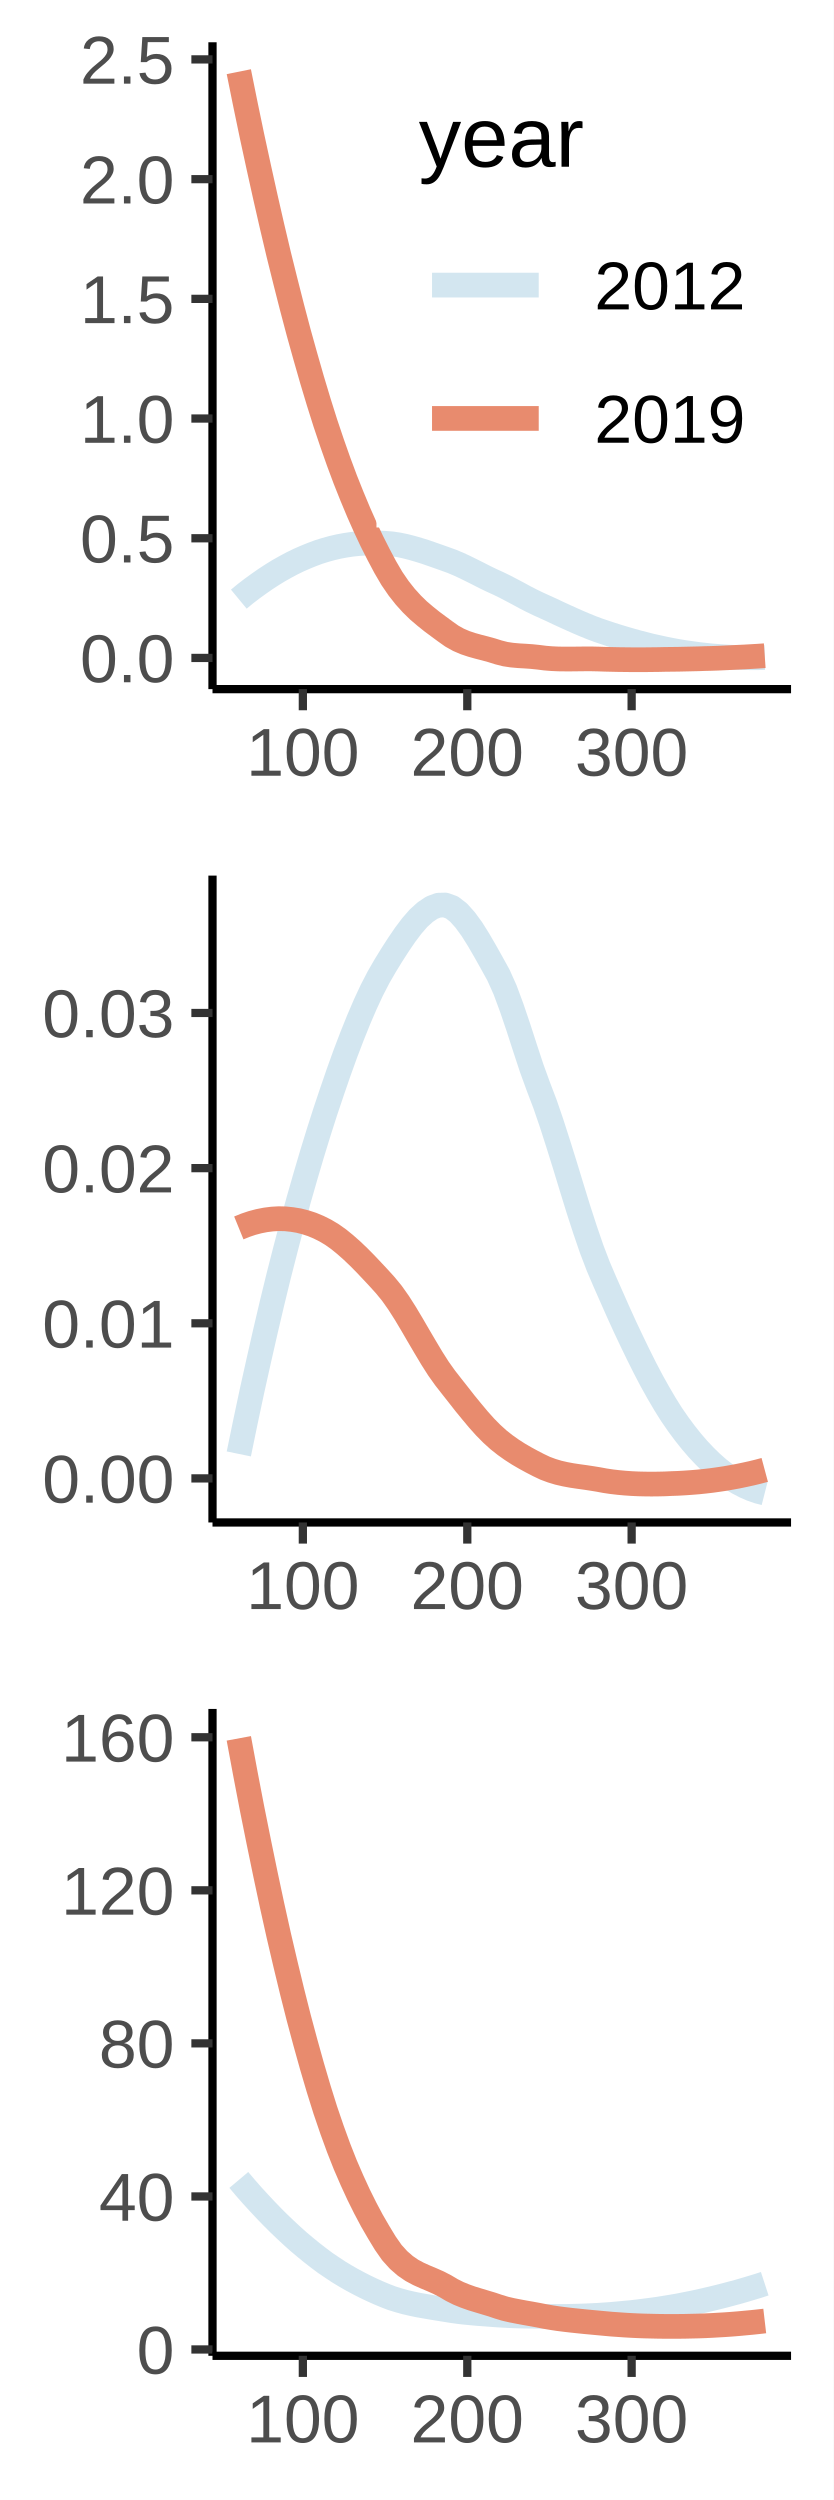
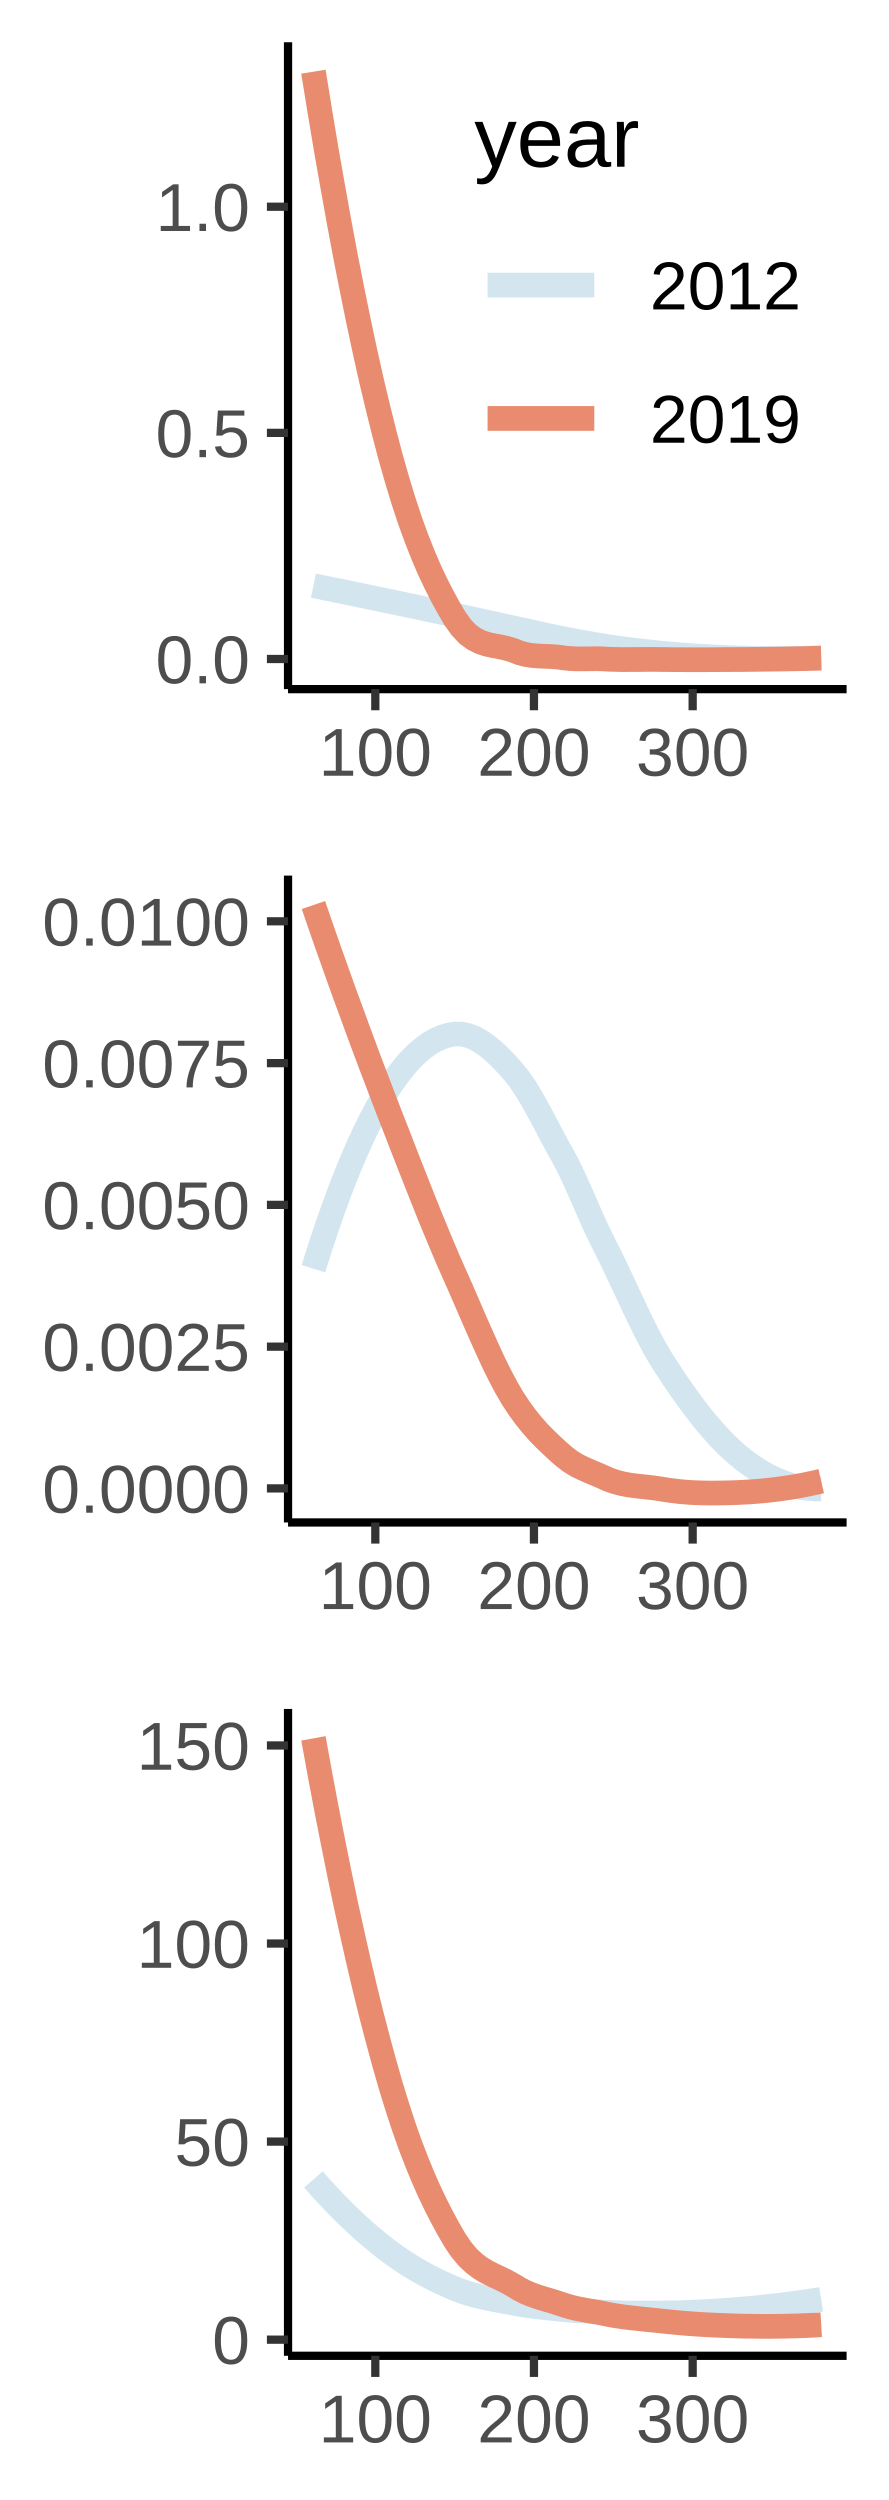
- <svg xmlns="http://www.w3.org/2000/svg" viewBox="0 0 108.00 324.00">
+ <svg xmlns="http://www.w3.org/2000/svg" viewBox="0 0 115.20 324.00">
  <defs>
    <style type="text/css">
    line, polyline, polygon, path, rect, circle {
      fill: none;
      stroke: #000000;
      stroke-linecap: round;
      stroke-linejoin: round;
      stroke-miterlimit: 10.00;
    }
  </style>
  </defs>
  <rect width="100%" height="100%" style="stroke: none; fill: #FFFFFF;" />
  <defs>
-     <clipPath id="cpMC4wMHwxMDguMDB8MTA4LjAwfDAuMDA=">
-       <rect x="0.00" y="0.00" width="108.00" height="108.00" />
+     <clipPath id="cpMC4wMHwxMTUuMjB8MTA4LjAwfDAuMDA=">
+       <rect x="0.00" y="0.00" width="115.20" height="108.00" />
    </clipPath>
  </defs>
-   <rect x="-0" y="0" width="108.00" height="108.00" style="stroke-width: 1.07; stroke: #FFFFFF; fill: #FFFFFF;" clip-path="url(#cpMC4wMHwxMDguMDB8MTA4LjAwfDAuMDA=)" />
+   <rect x="0.00" y="0" width="115.20" height="108.00" style="stroke-width: 1.07; stroke: #FFFFFF; fill: #FFFFFF;" clip-path="url(#cpMC4wMHwxMTUuMjB8MTA4LjAwfDAuMDA=)" />
  <defs>
-     <clipPath id="cpMC4wMHwxMDguMDB8MzI0LjAwfDAuMDA=">
-       <rect x="0.00" y="0.00" width="108.00" height="324.00" />
+     <clipPath id="cpMC4wMHwxMTUuMjB8MzI0LjAwfDAuMDA=">
+       <rect x="0.00" y="0.00" width="115.20" height="324.00" />
    </clipPath>
  </defs>
  <defs>
-     <clipPath id="cpMjcuNTR8MTAyLjUyfDg5LjMxfDUuNDg=">
-       <rect x="27.54" y="5.48" width="74.98" height="83.83" />
+     <clipPath id="cpMzcuMzN8MTA5LjcyfDg5LjMxfDUuNDg=">
+       <rect x="37.33" y="5.48" width="72.39" height="83.83" />
    </clipPath>
  </defs>
-   <rect x="27.54" y="5.48" width="74.98" height="83.83" style="stroke-width: 1.07; stroke: none; fill: #FFFFFF;" clip-path="url(#cpMjcuNTR8MTAyLjUyfDg5LjMxfDUuNDg=)" />
-   <polyline points="30.95,77.65 31.81,76.94 32.67,76.28 33.54,75.65 34.40,75.05 35.26,74.49 36.12,73.96 36.99,73.47 37.85,73.01 38.71,72.59 39.58,72.21 40.44,71.86 41.30,71.54 42.16,71.27 43.03,71.03 43.89,70.83 44.75,70.67 45.62,70.54 46.48,70.45 47.34,70.40 48.20,70.37 49.07,70.37 49.93,70.41 50.79,70.48 51.66,70.61 52.52,70.79 53.38,71.01 54.24,71.26 55.11,71.53 55.97,71.83 56.83,72.13 57.70,72.44 58.56,72.75 59.42,73.11 60.28,73.51 61.15,73.94 62.01,74.37 62.87,74.81 63.74,75.23 64.60,75.62 65.46,76.04 66.32,76.49 67.19,76.95 68.05,77.42 68.91,77.86 69.78,78.28 70.64,78.67 71.50,79.06 72.36,79.47 73.23,79.87 74.09,80.26 74.95,80.64 75.82,81.01 76.68,81.36 77.54,81.68 78.40,81.97 79.27,82.26 80.13,82.53 80.99,82.79 81.86,83.04 82.72,83.28 83.58,83.50 84.44,83.72 85.31,83.91 86.17,84.10 87.03,84.27 87.90,84.43 88.76,84.57 89.62,84.69 90.48,84.81 91.35,84.91 92.21,85.00 93.07,85.07 93.94,85.13 94.80,85.18 95.66,85.21 96.52,85.23 97.39,85.24 98.25,85.24 99.11,85.22 " style="stroke-width: 3.20; stroke: #D3E6F0; stroke-linecap: butt;" clip-path="url(#cpMjcuNTR8MTAyLjUyfDg5LjMxfDUuNDg=)" />
-   <polyline points="30.95,9.29 31.81,13.55 32.67,17.68 33.54,21.69 34.40,25.57 35.26,29.33 36.12,32.97 36.99,36.47 37.85,39.85 38.71,43.10 39.58,46.22 40.44,49.22 41.30,52.08 42.16,54.81 43.03,57.40 43.89,59.84 44.75,62.15 45.62,64.33 46.48,66.39 47.34,68.33 48.20,70.16 49.07,71.88 49.93,73.50 50.79,74.97 51.66,76.24 52.52,77.33 53.38,78.28 54.24,79.12 55.11,79.86 55.97,80.55 56.83,81.19 57.70,81.83 58.56,82.44 59.42,82.92 60.28,83.29 61.15,83.58 62.01,83.82 62.87,84.04 63.74,84.28 64.60,84.55 65.46,84.77 66.32,84.90 67.19,84.98 68.05,85.03 68.91,85.09 69.78,85.18 70.64,85.29 71.50,85.36 72.36,85.40 73.23,85.41 74.09,85.41 74.95,85.40 75.82,85.39 76.68,85.39 77.54,85.41 78.40,85.44 79.27,85.46 80.13,85.48 80.99,85.49 81.86,85.50 82.72,85.50 83.58,85.50 84.44,85.49 85.31,85.48 86.17,85.46 87.03,85.45 87.90,85.44 88.76,85.42 89.62,85.40 90.48,85.38 91.35,85.35 92.21,85.33 93.07,85.30 93.94,85.26 94.80,85.22 95.66,85.18 96.52,85.14 97.39,85.09 98.25,85.04 99.11,84.98 " style="stroke-width: 3.20; stroke: #E88B6E; stroke-linecap: butt;" clip-path="url(#cpMjcuNTR8MTAyLjUyfDg5LjMxfDUuNDg=)" />
+   <rect x="37.33" y="5.48" width="72.39" height="83.83" style="stroke-width: 1.07; stroke: none; fill: #FFFFFF;" clip-path="url(#cpMzcuMzN8MTA5LjcyfDg5LjMxfDUuNDg=)" />
+   <polyline points="40.62,75.90 41.45,76.07 42.28,76.24 43.12,76.41 43.95,76.58 44.78,76.75 45.62,76.92 46.45,77.10 47.28,77.27 48.11,77.44 48.95,77.62 49.78,77.79 50.61,77.96 51.45,78.14 52.28,78.31 53.11,78.49 53.95,78.66 54.78,78.84 55.61,79.02 56.45,79.19 57.28,79.37 58.11,79.55 58.94,79.72 59.78,79.90 60.61,80.08 61.44,80.26 62.28,80.45 63.11,80.63 63.94,80.81 64.78,81.00 65.61,81.18 66.44,81.36 67.28,81.54 68.11,81.72 68.94,81.91 69.77,82.09 70.61,82.28 71.44,82.46 72.27,82.63 73.11,82.79 73.94,82.95 74.77,83.11 75.61,83.27 76.44,83.42 77.27,83.56 78.11,83.70 78.94,83.83 79.77,83.95 80.60,84.06 81.44,84.17 82.27,84.27 83.10,84.37 83.94,84.47 84.77,84.55 85.60,84.64 86.44,84.72 87.27,84.79 88.10,84.86 88.94,84.92 89.77,84.98 90.60,85.04 91.43,85.08 92.27,85.13 93.10,85.17 93.93,85.21 94.77,85.24 95.60,85.27 96.43,85.29 97.27,85.31 98.10,85.33 98.93,85.34 99.77,85.34 100.60,85.35 101.43,85.34 102.26,85.34 103.10,85.33 103.93,85.31 104.76,85.29 105.60,85.27 106.43,85.24 " style="stroke-width: 3.20; stroke: #D3E6F0; stroke-linecap: butt;" clip-path="url(#cpMzcuMzN8MTA5LjcyfDg5LjMxfDUuNDg=)" />
+   <polyline points="40.62,9.29 41.45,14.42 42.28,19.39 43.12,24.17 43.95,28.79 44.78,33.22 45.62,37.48 46.45,41.56 47.28,45.45 48.11,49.17 48.95,52.69 49.78,56.04 50.61,59.19 51.45,62.15 52.28,64.88 53.11,67.39 53.95,69.70 54.78,71.81 55.61,73.76 56.45,75.54 57.28,77.19 58.11,78.71 58.94,80.13 59.78,81.31 60.61,82.19 61.44,82.80 62.28,83.22 63.11,83.49 63.94,83.68 64.78,83.83 65.61,84.01 66.44,84.26 67.28,84.59 68.11,84.82 68.94,84.95 69.77,85.02 70.61,85.06 71.44,85.09 72.27,85.15 73.11,85.27 73.94,85.35 74.77,85.39 75.61,85.39 76.44,85.38 77.27,85.37 78.11,85.39 78.94,85.44 79.77,85.46 80.60,85.48 81.44,85.48 82.27,85.47 83.10,85.47 83.94,85.46 84.77,85.46 85.60,85.47 86.44,85.48 87.27,85.49 88.10,85.49 88.94,85.50 89.77,85.50 90.60,85.50 91.43,85.50 92.27,85.49 93.10,85.49 93.93,85.48 94.77,85.48 95.60,85.47 96.43,85.47 97.27,85.46 98.10,85.45 98.93,85.44 99.77,85.43 100.60,85.42 101.43,85.41 102.26,85.39 103.10,85.38 103.93,85.36 104.76,85.34 105.60,85.32 106.43,85.30 " style="stroke-width: 3.20; stroke: #E88B6E; stroke-linecap: butt;" clip-path="url(#cpMzcuMzN8MTA5LjcyfDg5LjMxfDUuNDg=)" />
  <defs>
-     <clipPath id="cpMC4wMHwxMDguMDB8MzI0LjAwfDAuMDA=">
-       <rect x="0.00" y="0.00" width="108.00" height="324.00" />
+     <clipPath id="cpMC4wMHwxMTUuMjB8MzI0LjAwfDAuMDA=">
+       <rect x="0.00" y="0.00" width="115.20" height="324.00" />
    </clipPath>
  </defs>
-   <polyline points="27.54,89.31 27.54,5.48 " style="stroke-width: 1.07; stroke-linecap: butt;" clip-path="url(#cpMC4wMHwxMDguMDB8MzI0LjAwfDAuMDA=)" />
-   <g clip-path="url(#cpMC4wMHwxMDguMDB8MzI0LjAwfDAuMDA=)">
-     <text x="10.37" y="88.42" style="font-size: 8.80px; fill: #4D4D4D; font-family: Arial;" textLength="12.23px" lengthAdjust="spacingAndGlyphs">0.0</text>
+   <polyline points="37.33,89.31 37.33,5.48 " style="stroke-width: 1.07; stroke-linecap: butt;" clip-path="url(#cpMC4wMHwxMTUuMjB8MzI0LjAwfDAuMDA=)" />
+   <g clip-path="url(#cpMC4wMHwxMTUuMjB8MzI0LjAwfDAuMDA=)">
+     <text x="20.16" y="88.56" style="font-size: 8.80px; fill: #4D4D4D; font-family: Arial;" textLength="12.23px" lengthAdjust="spacingAndGlyphs">0.0</text>
  </g>
-   <g clip-path="url(#cpMC4wMHwxMDguMDB8MzI0LjAwfDAuMDA=)">
-     <text x="10.37" y="72.90" style="font-size: 8.80px; fill: #4D4D4D; font-family: Arial;" textLength="12.23px" lengthAdjust="spacingAndGlyphs">0.5</text>
+   <g clip-path="url(#cpMC4wMHwxMTUuMjB8MzI0LjAwfDAuMDA=)">
+     <text x="20.16" y="59.25" style="font-size: 8.80px; fill: #4D4D4D; font-family: Arial;" textLength="12.23px" lengthAdjust="spacingAndGlyphs">0.5</text>
  </g>
-   <g clip-path="url(#cpMC4wMHwxMDguMDB8MzI0LjAwfDAuMDA=)">
-     <text x="10.37" y="57.39" style="font-size: 8.80px; fill: #4D4D4D; font-family: Arial;" textLength="12.23px" lengthAdjust="spacingAndGlyphs">1.0</text>
+   <g clip-path="url(#cpMC4wMHwxMTUuMjB8MzI0LjAwfDAuMDA=)">
+     <text x="20.16" y="29.94" style="font-size: 8.80px; fill: #4D4D4D; font-family: Arial;" textLength="12.23px" lengthAdjust="spacingAndGlyphs">1.0</text>
  </g>
-   <g clip-path="url(#cpMC4wMHwxMDguMDB8MzI0LjAwfDAuMDA=)">
-     <text x="10.37" y="41.88" style="font-size: 8.80px; fill: #4D4D4D; font-family: Arial;" textLength="12.23px" lengthAdjust="spacingAndGlyphs">1.5</text>
+   <polyline points="34.59,85.41 37.33,85.41 " style="stroke-width: 1.07; stroke: #333333; stroke-linecap: butt;" clip-path="url(#cpMC4wMHwxMTUuMjB8MzI0LjAwfDAuMDA=)" />
+   <polyline points="34.59,56.10 37.33,56.10 " style="stroke-width: 1.07; stroke: #333333; stroke-linecap: butt;" clip-path="url(#cpMC4wMHwxMTUuMjB8MzI0LjAwfDAuMDA=)" />
+   <polyline points="34.59,26.79 37.33,26.79 " style="stroke-width: 1.07; stroke: #333333; stroke-linecap: butt;" clip-path="url(#cpMC4wMHwxMTUuMjB8MzI0LjAwfDAuMDA=)" />
+   <polyline points="37.33,89.31 109.72,89.31 " style="stroke-width: 1.07; stroke-linecap: butt;" clip-path="url(#cpMC4wMHwxMTUuMjB8MzI0LjAwfDAuMDA=)" />
+   <polyline points="48.64,92.05 48.64,89.31 " style="stroke-width: 1.07; stroke: #333333; stroke-linecap: butt;" clip-path="url(#cpMC4wMHwxMTUuMjB8MzI0LjAwfDAuMDA=)" />
+   <polyline points="69.20,92.05 69.20,89.31 " style="stroke-width: 1.07; stroke: #333333; stroke-linecap: butt;" clip-path="url(#cpMC4wMHwxMTUuMjB8MzI0LjAwfDAuMDA=)" />
+   <polyline points="89.77,92.05 89.77,89.31 " style="stroke-width: 1.07; stroke: #333333; stroke-linecap: butt;" clip-path="url(#cpMC4wMHwxMTUuMjB8MzI0LjAwfDAuMDA=)" />
+   <g clip-path="url(#cpMC4wMHwxMTUuMjB8MzI0LjAwfDAuMDA=)">
+     <text x="41.30" y="100.54" style="font-size: 8.80px; fill: #4D4D4D; font-family: Arial;" textLength="14.68px" lengthAdjust="spacingAndGlyphs">100</text>
  </g>
-   <g clip-path="url(#cpMC4wMHwxMDguMDB8MzI0LjAwfDAuMDA=)">
-     <text x="10.37" y="26.37" style="font-size: 8.80px; fill: #4D4D4D; font-family: Arial;" textLength="12.23px" lengthAdjust="spacingAndGlyphs">2.0</text>
+   <g clip-path="url(#cpMC4wMHwxMTUuMjB8MzI0LjAwfDAuMDA=)">
+     <text x="61.86" y="100.54" style="font-size: 8.80px; fill: #4D4D4D; font-family: Arial;" textLength="14.68px" lengthAdjust="spacingAndGlyphs">200</text>
  </g>
-   <g clip-path="url(#cpMC4wMHwxMDguMDB8MzI0LjAwfDAuMDA=)">
-     <text x="10.37" y="10.85" style="font-size: 8.80px; fill: #4D4D4D; font-family: Arial;" textLength="12.23px" lengthAdjust="spacingAndGlyphs">2.5</text>
+   <g clip-path="url(#cpMC4wMHwxMTUuMjB8MzI0LjAwfDAuMDA=)">
+     <text x="82.43" y="100.54" style="font-size: 8.80px; fill: #4D4D4D; font-family: Arial;" textLength="14.68px" lengthAdjust="spacingAndGlyphs">300</text>
  </g>
-   <polyline points="24.80,85.27 27.54,85.27 " style="stroke-width: 1.07; stroke: #333333; stroke-linecap: butt;" clip-path="url(#cpMC4wMHwxMDguMDB8MzI0LjAwfDAuMDA=)" />
-   <polyline points="24.80,69.76 27.54,69.76 " style="stroke-width: 1.07; stroke: #333333; stroke-linecap: butt;" clip-path="url(#cpMC4wMHwxMDguMDB8MzI0LjAwfDAuMDA=)" />
-   <polyline points="24.80,54.24 27.54,54.24 " style="stroke-width: 1.07; stroke: #333333; stroke-linecap: butt;" clip-path="url(#cpMC4wMHwxMDguMDB8MzI0LjAwfDAuMDA=)" />
-   <polyline points="24.80,38.73 27.54,38.73 " style="stroke-width: 1.07; stroke: #333333; stroke-linecap: butt;" clip-path="url(#cpMC4wMHwxMDguMDB8MzI0LjAwfDAuMDA=)" />
-   <polyline points="24.80,23.22 27.54,23.22 " style="stroke-width: 1.07; stroke: #333333; stroke-linecap: butt;" clip-path="url(#cpMC4wMHwxMDguMDB8MzI0LjAwfDAuMDA=)" />
-   <polyline points="24.80,7.70 27.54,7.70 " style="stroke-width: 1.07; stroke: #333333; stroke-linecap: butt;" clip-path="url(#cpMC4wMHwxMDguMDB8MzI0LjAwfDAuMDA=)" />
-   <polyline points="27.54,89.31 102.52,89.31 " style="stroke-width: 1.07; stroke-linecap: butt;" clip-path="url(#cpMC4wMHwxMDguMDB8MzI0LjAwfDAuMDA=)" />
-   <polyline points="39.25,92.05 39.25,89.31 " style="stroke-width: 1.07; stroke: #333333; stroke-linecap: butt;" clip-path="url(#cpMC4wMHwxMDguMDB8MzI0LjAwfDAuMDA=)" />
-   <polyline points="60.56,92.05 60.56,89.31 " style="stroke-width: 1.07; stroke: #333333; stroke-linecap: butt;" clip-path="url(#cpMC4wMHwxMDguMDB8MzI0LjAwfDAuMDA=)" />
-   <polyline points="81.86,92.05 81.86,89.31 " style="stroke-width: 1.07; stroke: #333333; stroke-linecap: butt;" clip-path="url(#cpMC4wMHwxMDguMDB8MzI0LjAwfDAuMDA=)" />
-   <g clip-path="url(#cpMC4wMHwxMDguMDB8MzI0LjAwfDAuMDA=)">
-     <text x="31.91" y="100.54" style="font-size: 8.80px; fill: #4D4D4D; font-family: Arial;" textLength="14.68px" lengthAdjust="spacingAndGlyphs">100</text>
+   <rect x="55.99" y="7.04" width="53.73" height="61.32" style="stroke-width: 1.07; stroke: none; fill: #FFFFFF;" clip-path="url(#cpMC4wMHwxMTUuMjB8MzI0LjAwfDAuMDA=)" />
+   <g clip-path="url(#cpMC4wMHwxMTUuMjB8MzI0LjAwfDAuMDA=)">
+     <text x="61.47" y="21.61" style="font-size: 11.00px; font-family: Arial;" textLength="21.40px" lengthAdjust="spacingAndGlyphs">year</text>
  </g>
-   <g clip-path="url(#cpMC4wMHwxMDguMDB8MzI0LjAwfDAuMDA=)">
-     <text x="53.21" y="100.54" style="font-size: 8.80px; fill: #4D4D4D; font-family: Arial;" textLength="14.68px" lengthAdjust="spacingAndGlyphs">200</text>
+   <line x1="63.19" y1="36.95" x2="77.02" y2="36.95" style="stroke-width: 3.20; stroke: #D3E6F0; stroke-linecap: butt;" clip-path="url(#cpMC4wMHwxMTUuMjB8MzI0LjAwfDAuMDA=)" />
+   <line x1="63.19" y1="54.23" x2="77.02" y2="54.23" style="stroke-width: 3.20; stroke: #E88B6E; stroke-linecap: butt;" clip-path="url(#cpMC4wMHwxMTUuMjB8MzI0LjAwfDAuMDA=)" />
+   <g clip-path="url(#cpMC4wMHwxMTUuMjB8MzI0LjAwfDAuMDA=)">
+     <text x="84.23" y="40.10" style="font-size: 8.80px; font-family: Arial;" textLength="19.58px" lengthAdjust="spacingAndGlyphs">2012</text>
  </g>
-   <g clip-path="url(#cpMC4wMHwxMDguMDB8MzI0LjAwfDAuMDA=)">
-     <text x="74.52" y="100.54" style="font-size: 8.80px; fill: #4D4D4D; font-family: Arial;" textLength="14.68px" lengthAdjust="spacingAndGlyphs">300</text>
-   </g>
-   <rect x="48.79" y="7.04" width="53.73" height="61.32" style="stroke-width: 1.07; stroke: none; fill: #FFFFFF;" clip-path="url(#cpMC4wMHwxMDguMDB8MzI0LjAwfDAuMDA=)" />
-   <g clip-path="url(#cpMC4wMHwxMDguMDB8MzI0LjAwfDAuMDA=)">
-     <text x="54.27" y="21.61" style="font-size: 11.00px; font-family: Arial;" textLength="21.40px" lengthAdjust="spacingAndGlyphs">year</text>
-   </g>
-   <line x1="55.99" y1="36.95" x2="69.82" y2="36.95" style="stroke-width: 3.20; stroke: #D3E6F0; stroke-linecap: butt;" clip-path="url(#cpMC4wMHwxMDguMDB8MzI0LjAwfDAuMDA=)" />
-   <line x1="55.99" y1="54.23" x2="69.82" y2="54.23" style="stroke-width: 3.20; stroke: #E88B6E; stroke-linecap: butt;" clip-path="url(#cpMC4wMHwxMDguMDB8MzI0LjAwfDAuMDA=)" />
-   <g clip-path="url(#cpMC4wMHwxMDguMDB8MzI0LjAwfDAuMDA=)">
-     <text x="77.03" y="40.10" style="font-size: 8.80px; font-family: Arial;" textLength="19.58px" lengthAdjust="spacingAndGlyphs">2012</text>
-   </g>
-   <g clip-path="url(#cpMC4wMHwxMDguMDB8MzI0LjAwfDAuMDA=)">
-     <text x="77.03" y="57.38" style="font-size: 8.80px; font-family: Arial;" textLength="19.58px" lengthAdjust="spacingAndGlyphs">2019</text>
+   <g clip-path="url(#cpMC4wMHwxMTUuMjB8MzI0LjAwfDAuMDA=)">
+     <text x="84.23" y="57.38" style="font-size: 8.80px; font-family: Arial;" textLength="19.58px" lengthAdjust="spacingAndGlyphs">2019</text>
  </g>
  <defs>
-     <clipPath id="cpMC4wMHwxMDguMDB8MjE2LjAwfDEwOC4wMA==">
-       <rect x="0.00" y="108.00" width="108.00" height="108.00" />
+     <clipPath id="cpMC4wMHwxMTUuMjB8MjE2LjAwfDEwOC4wMA==">
+       <rect x="0.00" y="108.00" width="115.20" height="108.00" />
    </clipPath>
  </defs>
-   <rect x="-0" y="108.00" width="108.00" height="108.00" style="stroke-width: 1.07; stroke: #FFFFFF; fill: #FFFFFF;" clip-path="url(#cpMC4wMHwxMDguMDB8MjE2LjAwfDEwOC4wMA==)" />
+   <rect x="0.00" y="108.00" width="115.20" height="108.00" style="stroke-width: 1.07; stroke: #FFFFFF; fill: #FFFFFF;" clip-path="url(#cpMC4wMHwxMTUuMjB8MjE2LjAwfDEwOC4wMA==)" />
  <defs>
-     <clipPath id="cpMC4wMHwxMDguMDB8MzI0LjAwfDAuMDA=">
-       <rect x="0.00" y="0.00" width="108.00" height="324.00" />
+     <clipPath id="cpMC4wMHwxMTUuMjB8MzI0LjAwfDAuMDA=">
+       <rect x="0.00" y="0.00" width="115.20" height="324.00" />
    </clipPath>
  </defs>
  <defs>
-     <clipPath id="cpMjcuNTR8MTAyLjUyfDE5Ny4zMXwxMTMuNDg=">
-       <rect x="27.54" y="113.48" width="74.98" height="83.83" />
+     <clipPath id="cpMzcuMzN8MTA5LjcyfDE5Ny4zMXwxMTMuNDg=">
+       <rect x="37.33" y="113.48" width="72.39" height="83.83" />
    </clipPath>
  </defs>
-   <rect x="27.54" y="113.48" width="74.98" height="83.83" style="stroke-width: 1.07; stroke: none; fill: #FFFFFF;" clip-path="url(#cpMjcuNTR8MTAyLjUyfDE5Ny4zMXwxMTMuNDg=)" />
-   <polyline points="30.95,188.43 31.81,184.26 32.67,180.22 33.54,176.31 34.40,172.53 35.26,168.87 36.12,165.34 36.99,161.94 37.85,158.66 38.71,155.50 39.58,152.46 40.44,149.55 41.30,146.75 42.16,144.06 43.03,141.47 43.89,138.97 44.75,136.58 45.62,134.30 46.48,132.16 47.34,130.16 48.20,128.31 49.07,126.63 49.93,125.14 50.79,123.74 51.66,122.39 52.52,121.13 53.38,119.99 54.24,119.00 55.11,118.21 55.97,117.63 56.83,117.31 57.70,117.29 58.56,117.60 59.42,118.26 60.28,119.22 61.15,120.41 62.01,121.78 62.87,123.26 63.74,124.81 64.60,126.37 65.46,128.29 66.32,130.61 67.19,133.18 68.05,135.84 68.91,138.45 69.78,140.84 70.64,143.10 71.50,145.61 72.36,148.29 73.23,151.08 74.09,153.90 74.95,156.69 75.82,159.37 76.68,161.88 77.54,164.13 78.40,166.14 79.27,168.11 80.13,170.05 80.99,171.94 81.86,173.78 82.72,175.56 83.58,177.28 84.44,178.92 85.31,180.48 86.17,181.95 87.03,183.32 87.90,184.58 88.76,185.74 89.62,186.82 90.48,187.82 91.35,188.74 92.21,189.58 93.07,190.34 93.94,191.02 94.80,191.63 95.66,192.15 96.52,192.60 97.39,192.98 98.25,193.28 99.11,193.50 " style="stroke-width: 3.20; stroke: #D3E6F0; stroke-linecap: butt;" clip-path="url(#cpMjcuNTR8MTAyLjUyfDE5Ny4zMXwxMTMuNDg=)" />
-   <polyline points="30.95,159.14 31.81,158.79 32.67,158.50 33.54,158.27 34.40,158.10 35.26,157.99 36.12,157.94 36.99,157.96 37.85,158.05 38.71,158.19 39.58,158.41 40.44,158.69 41.30,159.05 42.16,159.48 43.03,160.00 43.89,160.61 44.75,161.31 45.62,162.08 46.48,162.90 47.34,163.77 48.20,164.68 49.07,165.61 49.93,166.56 50.79,167.61 51.66,168.84 52.52,170.19 53.38,171.63 54.24,173.11 55.11,174.59 55.97,176.03 56.83,177.38 57.70,178.60 58.56,179.70 59.42,180.79 60.28,181.89 61.15,182.95 62.01,183.98 62.87,184.94 63.74,185.82 64.60,186.60 65.46,187.28 66.32,187.89 67.19,188.45 68.05,188.95 68.91,189.42 69.78,189.87 70.64,190.28 71.50,190.60 72.36,190.86 73.23,191.06 74.09,191.22 74.95,191.35 75.82,191.47 76.68,191.60 77.54,191.74 78.40,191.90 79.27,192.03 80.13,192.13 80.99,192.21 81.86,192.27 82.72,192.31 83.58,192.33 84.44,192.34 85.31,192.33 86.17,192.31 87.03,192.27 87.90,192.24 88.76,192.19 89.62,192.13 90.48,192.06 91.35,191.97 92.21,191.87 93.07,191.75 93.94,191.62 94.80,191.47 95.66,191.31 96.52,191.13 97.39,190.94 98.25,190.73 99.11,190.50 " style="stroke-width: 3.20; stroke: #E88B6E; stroke-linecap: butt;" clip-path="url(#cpMjcuNTR8MTAyLjUyfDE5Ny4zMXwxMTMuNDg=)" />
+   <rect x="37.33" y="113.48" width="72.39" height="83.83" style="stroke-width: 1.07; stroke: none; fill: #FFFFFF;" clip-path="url(#cpMzcuMzN8MTA5LjcyfDE5Ny4zMXwxMTMuNDg=)" />
+   <polyline points="40.62,164.43 41.45,161.79 42.28,159.28 43.12,156.88 43.95,154.61 44.78,152.45 45.62,150.41 46.45,148.49 47.28,146.69 48.11,145.01 48.95,143.45 49.78,142.01 50.61,140.68 51.45,139.48 52.28,138.40 53.11,137.44 53.95,136.60 54.78,135.88 55.61,135.27 56.45,134.78 57.28,134.41 58.11,134.16 58.94,134.01 59.78,134.02 60.61,134.18 61.44,134.50 62.28,134.96 63.11,135.54 63.94,136.22 64.78,137.01 65.61,137.87 66.44,138.80 67.28,139.83 68.11,141.05 68.94,142.43 69.77,143.92 70.61,145.48 71.44,147.06 72.27,148.62 73.11,150.11 73.94,151.74 74.77,153.54 75.61,155.43 76.44,157.34 77.27,159.19 78.11,160.92 78.94,162.55 79.77,164.27 80.60,166.03 81.44,167.82 82.27,169.60 83.10,171.34 83.94,173.01 84.77,174.58 85.60,176.01 86.44,177.32 87.27,178.59 88.10,179.81 88.94,180.99 89.77,182.13 90.60,183.22 91.43,184.26 92.27,185.24 93.10,186.17 93.93,187.04 94.77,187.84 95.60,188.58 96.43,189.25 97.27,189.87 98.10,190.43 98.93,190.93 99.77,191.38 100.60,191.77 101.43,192.11 102.26,192.39 103.10,192.62 103.93,192.79 104.76,192.90 105.60,192.96 106.43,192.97 " style="stroke-width: 3.20; stroke: #D3E6F0; stroke-linecap: butt;" clip-path="url(#cpMzcuMzN8MTA5LjcyfDE5Ny4zMXwxMTMuNDg=)" />
+   <polyline points="40.62,117.29 41.45,119.71 42.28,122.10 43.12,124.46 43.95,126.80 44.78,129.11 45.62,131.39 46.45,133.66 47.28,135.90 48.11,138.12 48.95,140.31 49.78,142.49 50.61,144.65 51.45,146.79 52.28,148.93 53.11,151.06 53.95,153.19 54.78,155.29 55.61,157.37 56.45,159.41 57.28,161.41 58.11,163.36 58.94,165.24 59.78,167.13 60.61,169.04 61.44,170.97 62.28,172.87 63.11,174.73 63.94,176.53 64.78,178.23 65.61,179.80 66.44,181.23 67.28,182.50 68.11,183.64 68.94,184.67 69.77,185.61 70.61,186.47 71.44,187.27 72.27,188.04 73.11,188.78 73.94,189.41 74.77,189.92 75.61,190.33 76.44,190.70 77.27,191.04 78.11,191.41 78.94,191.78 79.77,192.06 80.60,192.28 81.44,192.44 82.27,192.56 83.10,192.65 83.94,192.74 84.77,192.84 85.60,192.96 86.44,193.10 87.27,193.21 88.10,193.31 88.94,193.38 89.77,193.44 90.60,193.47 91.43,193.49 92.27,193.50 93.10,193.49 93.93,193.48 94.77,193.46 95.60,193.43 96.43,193.39 97.27,193.34 98.10,193.28 98.93,193.21 99.77,193.12 100.60,193.02 101.43,192.91 102.26,192.79 103.10,192.65 103.93,192.50 104.76,192.33 105.60,192.15 106.43,191.96 " style="stroke-width: 3.20; stroke: #E88B6E; stroke-linecap: butt;" clip-path="url(#cpMzcuMzN8MTA5LjcyfDE5Ny4zMXwxMTMuNDg=)" />
  <defs>
-     <clipPath id="cpMC4wMHwxMDguMDB8MzI0LjAwfDAuMDA=">
-       <rect x="0.00" y="0.00" width="108.00" height="324.00" />
+     <clipPath id="cpMC4wMHwxMTUuMjB8MzI0LjAwfDAuMDA=">
+       <rect x="0.00" y="0.00" width="115.20" height="324.00" />
    </clipPath>
  </defs>
-   <polyline points="27.54,197.31 27.54,113.48 " style="stroke-width: 1.07; stroke-linecap: butt;" clip-path="url(#cpMC4wMHwxMDguMDB8MzI0LjAwfDAuMDA=)" />
-   <g clip-path="url(#cpMC4wMHwxMDguMDB8MzI0LjAwfDAuMDA=)">
-     <text x="5.48" y="194.75" style="font-size: 8.80px; fill: #4D4D4D; font-family: Arial;" textLength="17.13px" lengthAdjust="spacingAndGlyphs">0.00</text>
+   <polyline points="37.33,197.31 37.33,113.48 " style="stroke-width: 1.07; stroke-linecap: butt;" clip-path="url(#cpMC4wMHwxMTUuMjB8MzI0LjAwfDAuMDA=)" />
+   <g clip-path="url(#cpMC4wMHwxMTUuMjB8MzI0LjAwfDAuMDA=)">
+     <text x="5.48" y="196.05" style="font-size: 8.80px; fill: #4D4D4D; font-family: Arial;" textLength="26.92px" lengthAdjust="spacingAndGlyphs">0.0000</text>
  </g>
-   <g clip-path="url(#cpMC4wMHwxMDguMDB8MzI0LjAwfDAuMDA=)">
-     <text x="5.48" y="174.65" style="font-size: 8.80px; fill: #4D4D4D; font-family: Arial;" textLength="17.13px" lengthAdjust="spacingAndGlyphs">0.01</text>
+   <g clip-path="url(#cpMC4wMHwxMTUuMjB8MzI0LjAwfDAuMDA=)">
+     <text x="5.48" y="177.67" style="font-size: 8.80px; fill: #4D4D4D; font-family: Arial;" textLength="26.92px" lengthAdjust="spacingAndGlyphs">0.0025</text>
  </g>
-   <g clip-path="url(#cpMC4wMHwxMDguMDB8MzI0LjAwfDAuMDA=)">
-     <text x="5.48" y="154.54" style="font-size: 8.80px; fill: #4D4D4D; font-family: Arial;" textLength="17.13px" lengthAdjust="spacingAndGlyphs">0.02</text>
+   <g clip-path="url(#cpMC4wMHwxMTUuMjB8MzI0LjAwfDAuMDA=)">
+     <text x="5.48" y="159.30" style="font-size: 8.80px; fill: #4D4D4D; font-family: Arial;" textLength="26.92px" lengthAdjust="spacingAndGlyphs">0.0050</text>
  </g>
-   <g clip-path="url(#cpMC4wMHwxMDguMDB8MzI0LjAwfDAuMDA=)">
-     <text x="5.48" y="134.43" style="font-size: 8.80px; fill: #4D4D4D; font-family: Arial;" textLength="17.13px" lengthAdjust="spacingAndGlyphs">0.03</text>
+   <g clip-path="url(#cpMC4wMHwxMTUuMjB8MzI0LjAwfDAuMDA=)">
+     <text x="5.48" y="140.93" style="font-size: 8.80px; fill: #4D4D4D; font-family: Arial;" textLength="26.92px" lengthAdjust="spacingAndGlyphs">0.0075</text>
  </g>
-   <polyline points="24.80,191.60 27.54,191.60 " style="stroke-width: 1.07; stroke: #333333; stroke-linecap: butt;" clip-path="url(#cpMC4wMHwxMDguMDB8MzI0LjAwfDAuMDA=)" />
-   <polyline points="24.80,171.50 27.54,171.50 " style="stroke-width: 1.07; stroke: #333333; stroke-linecap: butt;" clip-path="url(#cpMC4wMHwxMDguMDB8MzI0LjAwfDAuMDA=)" />
-   <polyline points="24.80,151.39 27.54,151.39 " style="stroke-width: 1.07; stroke: #333333; stroke-linecap: butt;" clip-path="url(#cpMC4wMHwxMDguMDB8MzI0LjAwfDAuMDA=)" />
-   <polyline points="24.80,131.28 27.54,131.28 " style="stroke-width: 1.07; stroke: #333333; stroke-linecap: butt;" clip-path="url(#cpMC4wMHwxMDguMDB8MzI0LjAwfDAuMDA=)" />
-   <polyline points="27.54,197.31 102.52,197.31 " style="stroke-width: 1.07; stroke-linecap: butt;" clip-path="url(#cpMC4wMHwxMDguMDB8MzI0LjAwfDAuMDA=)" />
-   <polyline points="39.25,200.05 39.25,197.31 " style="stroke-width: 1.07; stroke: #333333; stroke-linecap: butt;" clip-path="url(#cpMC4wMHwxMDguMDB8MzI0LjAwfDAuMDA=)" />
-   <polyline points="60.56,200.05 60.56,197.31 " style="stroke-width: 1.07; stroke: #333333; stroke-linecap: butt;" clip-path="url(#cpMC4wMHwxMDguMDB8MzI0LjAwfDAuMDA=)" />
-   <polyline points="81.86,200.05 81.86,197.31 " style="stroke-width: 1.07; stroke: #333333; stroke-linecap: butt;" clip-path="url(#cpMC4wMHwxMDguMDB8MzI0LjAwfDAuMDA=)" />
-   <g clip-path="url(#cpMC4wMHwxMDguMDB8MzI0LjAwfDAuMDA=)">
-     <text x="31.91" y="208.54" style="font-size: 8.80px; fill: #4D4D4D; font-family: Arial;" textLength="14.68px" lengthAdjust="spacingAndGlyphs">100</text>
+   <g clip-path="url(#cpMC4wMHwxMTUuMjB8MzI0LjAwfDAuMDA=)">
+     <text x="5.48" y="122.55" style="font-size: 8.80px; fill: #4D4D4D; font-family: Arial;" textLength="26.92px" lengthAdjust="spacingAndGlyphs">0.0100</text>
  </g>
-   <g clip-path="url(#cpMC4wMHwxMDguMDB8MzI0LjAwfDAuMDA=)">
-     <text x="53.21" y="208.54" style="font-size: 8.80px; fill: #4D4D4D; font-family: Arial;" textLength="14.68px" lengthAdjust="spacingAndGlyphs">200</text>
+   <polyline points="34.59,192.90 37.33,192.90 " style="stroke-width: 1.07; stroke: #333333; stroke-linecap: butt;" clip-path="url(#cpMC4wMHwxMTUuMjB8MzI0LjAwfDAuMDA=)" />
+   <polyline points="34.59,174.53 37.33,174.53 " style="stroke-width: 1.07; stroke: #333333; stroke-linecap: butt;" clip-path="url(#cpMC4wMHwxMTUuMjB8MzI0LjAwfDAuMDA=)" />
+   <polyline points="34.59,156.15 37.33,156.15 " style="stroke-width: 1.07; stroke: #333333; stroke-linecap: butt;" clip-path="url(#cpMC4wMHwxMTUuMjB8MzI0LjAwfDAuMDA=)" />
+   <polyline points="34.59,137.78 37.33,137.78 " style="stroke-width: 1.07; stroke: #333333; stroke-linecap: butt;" clip-path="url(#cpMC4wMHwxMTUuMjB8MzI0LjAwfDAuMDA=)" />
+   <polyline points="34.59,119.40 37.33,119.40 " style="stroke-width: 1.07; stroke: #333333; stroke-linecap: butt;" clip-path="url(#cpMC4wMHwxMTUuMjB8MzI0LjAwfDAuMDA=)" />
+   <polyline points="37.33,197.31 109.72,197.31 " style="stroke-width: 1.07; stroke-linecap: butt;" clip-path="url(#cpMC4wMHwxMTUuMjB8MzI0LjAwfDAuMDA=)" />
+   <polyline points="48.64,200.05 48.64,197.31 " style="stroke-width: 1.07; stroke: #333333; stroke-linecap: butt;" clip-path="url(#cpMC4wMHwxMTUuMjB8MzI0LjAwfDAuMDA=)" />
+   <polyline points="69.20,200.05 69.20,197.31 " style="stroke-width: 1.07; stroke: #333333; stroke-linecap: butt;" clip-path="url(#cpMC4wMHwxMTUuMjB8MzI0LjAwfDAuMDA=)" />
+   <polyline points="89.77,200.05 89.77,197.31 " style="stroke-width: 1.07; stroke: #333333; stroke-linecap: butt;" clip-path="url(#cpMC4wMHwxMTUuMjB8MzI0LjAwfDAuMDA=)" />
+   <g clip-path="url(#cpMC4wMHwxMTUuMjB8MzI0LjAwfDAuMDA=)">
+     <text x="41.30" y="208.54" style="font-size: 8.80px; fill: #4D4D4D; font-family: Arial;" textLength="14.68px" lengthAdjust="spacingAndGlyphs">100</text>
  </g>
-   <g clip-path="url(#cpMC4wMHwxMDguMDB8MzI0LjAwfDAuMDA=)">
-     <text x="74.52" y="208.54" style="font-size: 8.80px; fill: #4D4D4D; font-family: Arial;" textLength="14.68px" lengthAdjust="spacingAndGlyphs">300</text>
+   <g clip-path="url(#cpMC4wMHwxMTUuMjB8MzI0LjAwfDAuMDA=)">
+     <text x="61.86" y="208.54" style="font-size: 8.80px; fill: #4D4D4D; font-family: Arial;" textLength="14.68px" lengthAdjust="spacingAndGlyphs">200</text>
+   </g>
+   <g clip-path="url(#cpMC4wMHwxMTUuMjB8MzI0LjAwfDAuMDA=)">
+     <text x="82.43" y="208.54" style="font-size: 8.80px; fill: #4D4D4D; font-family: Arial;" textLength="14.68px" lengthAdjust="spacingAndGlyphs">300</text>
  </g>
  <defs>
-     <clipPath id="cpMC4wMHwxMDguMDB8MzI0LjAwfDIxNi4wMA==">
-       <rect x="0.00" y="216.00" width="108.00" height="108.00" />
+     <clipPath id="cpMC4wMHwxMTUuMjB8MzI0LjAwfDIxNi4wMA==">
+       <rect x="0.00" y="216.00" width="115.20" height="108.00" />
    </clipPath>
  </defs>
-   <rect x="-0" y="216.00" width="108.00" height="108.00" style="stroke-width: 1.07; stroke: #FFFFFF; fill: #FFFFFF;" clip-path="url(#cpMC4wMHwxMDguMDB8MzI0LjAwfDIxNi4wMA==)" />
+   <rect x="0.00" y="216.00" width="115.20" height="108.00" style="stroke-width: 1.07; stroke: #FFFFFF; fill: #FFFFFF;" clip-path="url(#cpMC4wMHwxMTUuMjB8MzI0LjAwfDIxNi4wMA==)" />
  <defs>
-     <clipPath id="cpMC4wMHwxMDguMDB8MzI0LjAwfDAuMDA=">
-       <rect x="0.00" y="0.00" width="108.00" height="324.00" />
+     <clipPath id="cpMC4wMHwxMTUuMjB8MzI0LjAwfDAuMDA=">
+       <rect x="0.00" y="0.00" width="115.20" height="324.00" />
    </clipPath>
  </defs>
  <defs>
-     <clipPath id="cpMjcuNTR8MTAyLjUyfDMwNS4zMXwyMjEuNDg=">
-       <rect x="27.54" y="221.48" width="74.98" height="83.83" />
+     <clipPath id="cpMzcuMzN8MTA5LjcyfDMwNS4zMXwyMjEuNDg=">
+       <rect x="37.33" y="221.48" width="72.39" height="83.83" />
    </clipPath>
  </defs>
-   <rect x="27.54" y="221.48" width="74.98" height="83.83" style="stroke-width: 1.07; stroke: none; fill: #FFFFFF;" clip-path="url(#cpMjcuNTR8MTAyLjUyfDMwNS4zMXwyMjEuNDg=)" />
-   <polyline points="30.95,282.52 31.81,283.54 32.67,284.52 33.54,285.47 34.40,286.39 35.26,287.28 36.12,288.14 36.99,288.97 37.85,289.77 38.71,290.54 39.58,291.27 40.44,291.97 41.30,292.64 42.16,293.28 43.03,293.87 43.89,294.44 44.75,294.96 45.62,295.46 46.48,295.92 47.34,296.36 48.20,296.77 49.07,297.16 49.93,297.52 50.79,297.85 51.66,298.12 52.52,298.36 53.38,298.56 54.24,298.74 55.11,298.89 55.97,299.04 56.83,299.18 57.70,299.32 58.56,299.46 59.42,299.58 60.28,299.68 61.15,299.76 62.01,299.84 62.87,299.90 63.74,299.97 64.60,300.03 65.46,300.08 66.32,300.12 67.19,300.15 68.05,300.17 68.91,300.18 69.78,300.19 70.64,300.20 71.50,300.21 72.36,300.21 73.23,300.21 74.09,300.19 74.95,300.17 75.82,300.14 76.68,300.10 77.54,300.06 78.40,300.00 79.27,299.94 80.13,299.86 80.99,299.78 81.86,299.70 82.72,299.60 83.58,299.49 84.44,299.38 85.31,299.26 86.17,299.12 87.03,298.98 87.90,298.83 88.76,298.66 89.62,298.49 90.48,298.31 91.35,298.11 92.21,297.91 93.07,297.70 93.94,297.48 94.80,297.25 95.66,297.02 96.52,296.77 97.39,296.51 98.25,296.25 99.11,295.97 " style="stroke-width: 3.20; stroke: #D3E6F0; stroke-linecap: butt;" clip-path="url(#cpMjcuNTR8MTAyLjUyfDMwNS4zMXwyMjEuNDg=)" />
-   <polyline points="30.95,225.29 31.81,229.92 32.67,234.40 33.54,238.73 34.40,242.90 35.26,246.93 36.12,250.80 36.99,254.52 37.85,258.08 38.71,261.48 39.58,264.72 40.44,267.80 41.30,270.72 42.16,273.47 43.03,276.02 43.89,278.38 44.75,280.56 45.62,282.57 46.48,284.44 47.34,286.17 48.20,287.79 49.07,289.29 49.93,290.71 50.79,291.94 51.66,292.90 52.52,293.65 53.38,294.24 54.24,294.70 55.11,295.09 55.97,295.45 56.83,295.83 57.70,296.28 58.56,296.79 59.42,297.22 60.28,297.57 61.15,297.88 62.01,298.14 62.87,298.40 63.74,298.66 64.60,298.95 65.46,299.21 66.32,299.41 67.19,299.58 68.05,299.74 68.91,299.89 69.78,300.05 70.64,300.22 71.50,300.37 72.36,300.50 73.23,300.61 74.09,300.71 74.95,300.80 75.82,300.89 76.68,300.97 77.54,301.05 78.40,301.13 79.27,301.21 80.13,301.27 80.99,301.33 81.86,301.38 82.72,301.42 83.58,301.45 84.44,301.47 85.31,301.49 86.17,301.50 87.03,301.50 87.90,301.50 88.76,301.49 89.62,301.47 90.48,301.45 91.35,301.42 92.21,301.38 93.07,301.33 93.94,301.28 94.80,301.22 95.66,301.15 96.52,301.07 97.39,300.99 98.25,300.90 99.11,300.80 " style="stroke-width: 3.20; stroke: #E88B6E; stroke-linecap: butt;" clip-path="url(#cpMjcuNTR8MTAyLjUyfDMwNS4zMXwyMjEuNDg=)" />
+   <rect x="37.33" y="221.48" width="72.39" height="83.83" style="stroke-width: 1.07; stroke: none; fill: #FFFFFF;" clip-path="url(#cpMzcuMzN8MTA5LjcyfDMwNS4zMXwyMjEuNDg=)" />
+   <polyline points="40.62,282.45 41.45,283.40 42.28,284.31 43.12,285.20 43.95,286.06 44.78,286.89 45.62,287.69 46.45,288.47 47.28,289.22 48.11,289.93 48.95,290.62 49.78,291.29 50.61,291.92 51.45,292.52 52.28,293.09 53.11,293.62 53.95,294.12 54.78,294.60 55.61,295.05 56.45,295.47 57.28,295.87 58.11,296.24 58.94,296.60 59.78,296.92 60.61,297.20 61.44,297.44 62.28,297.65 63.11,297.84 63.94,298.00 64.78,298.16 65.61,298.32 66.44,298.47 67.28,298.63 68.11,298.77 68.94,298.88 69.77,298.98 70.61,299.08 71.44,299.16 72.27,299.25 73.11,299.33 73.94,299.41 74.77,299.47 75.61,299.52 76.44,299.56 77.27,299.60 78.11,299.64 78.94,299.68 79.77,299.72 80.60,299.74 81.44,299.76 82.27,299.77 83.10,299.77 83.94,299.77 84.77,299.77 85.60,299.76 86.44,299.75 87.27,299.74 88.10,299.72 88.94,299.69 89.77,299.66 90.60,299.62 91.43,299.58 92.27,299.54 93.10,299.49 93.93,299.43 94.77,299.37 95.60,299.30 96.43,299.23 97.27,299.16 98.10,299.08 98.93,298.99 99.77,298.90 100.60,298.81 101.43,298.71 102.26,298.60 103.10,298.49 103.93,298.38 104.76,298.26 105.60,298.13 106.43,298.00 " style="stroke-width: 3.20; stroke: #D3E6F0; stroke-linecap: butt;" clip-path="url(#cpMzcuMzN8MTA5LjcyfDMwNS4zMXwyMjEuNDg=)" />
+   <polyline points="40.62,225.29 41.45,229.85 42.28,234.27 43.12,238.54 43.95,242.66 44.78,246.64 45.62,250.46 46.45,254.14 47.28,257.66 48.11,261.03 48.95,264.24 49.78,267.30 50.61,270.20 51.45,272.93 52.28,275.48 53.11,277.84 53.95,280.03 54.78,282.06 55.61,283.94 56.45,285.70 57.28,287.33 58.11,288.86 58.94,290.30 59.78,291.54 60.61,292.54 61.44,293.32 62.28,293.95 63.11,294.45 63.94,294.87 64.78,295.26 65.61,295.67 66.44,296.13 67.28,296.64 68.11,297.07 68.94,297.41 69.77,297.70 70.61,297.96 71.44,298.20 72.27,298.46 73.11,298.74 73.94,298.99 74.77,299.19 75.61,299.35 76.44,299.50 77.27,299.64 78.11,299.80 78.94,299.97 79.77,300.12 80.60,300.24 81.44,300.35 82.27,300.44 83.10,300.53 83.94,300.62 84.77,300.70 85.60,300.79 86.44,300.88 87.27,300.96 88.10,301.04 88.94,301.11 89.77,301.17 90.60,301.23 91.43,301.28 92.27,301.32 93.10,301.36 93.93,301.39 94.77,301.42 95.60,301.45 96.43,301.47 97.27,301.48 98.10,301.49 98.93,301.50 99.77,301.50 100.60,301.49 101.43,301.48 102.26,301.46 103.10,301.44 103.93,301.41 104.76,301.38 105.60,301.34 106.43,301.29 " style="stroke-width: 3.20; stroke: #E88B6E; stroke-linecap: butt;" clip-path="url(#cpMzcuMzN8MTA5LjcyfDMwNS4zMXwyMjEuNDg=)" />
  <defs>
-     <clipPath id="cpMC4wMHwxMDguMDB8MzI0LjAwfDAuMDA=">
-       <rect x="0.00" y="0.00" width="108.00" height="324.00" />
+     <clipPath id="cpMC4wMHwxMTUuMjB8MzI0LjAwfDAuMDA=">
+       <rect x="0.00" y="0.00" width="115.20" height="324.00" />
    </clipPath>
  </defs>
-   <polyline points="27.54,305.31 27.54,221.48 " style="stroke-width: 1.07; stroke-linecap: butt;" clip-path="url(#cpMC4wMHwxMDguMDB8MzI0LjAwfDAuMDA=)" />
-   <g clip-path="url(#cpMC4wMHwxMDguMDB8MzI0LjAwfDAuMDA=)">
-     <text x="17.71" y="307.64" style="font-size: 8.80px; fill: #4D4D4D; font-family: Arial;" textLength="4.89px" lengthAdjust="spacingAndGlyphs">0</text>
+   <polyline points="37.33,305.31 37.33,221.48 " style="stroke-width: 1.07; stroke-linecap: butt;" clip-path="url(#cpMC4wMHwxMTUuMjB8MzI0LjAwfDAuMDA=)" />
+   <g clip-path="url(#cpMC4wMHwxMTUuMjB8MzI0LjAwfDAuMDA=)">
+     <text x="27.50" y="306.37" style="font-size: 8.80px; fill: #4D4D4D; font-family: Arial;" textLength="4.89px" lengthAdjust="spacingAndGlyphs">0</text>
  </g>
-   <g clip-path="url(#cpMC4wMHwxMDguMDB8MzI0LjAwfDAuMDA=)">
-     <text x="12.82" y="287.81" style="font-size: 8.80px; fill: #4D4D4D; font-family: Arial;" textLength="9.79px" lengthAdjust="spacingAndGlyphs">40</text>
+   <g clip-path="url(#cpMC4wMHwxMTUuMjB8MzI0LjAwfDAuMDA=)">
+     <text x="22.61" y="280.70" style="font-size: 8.80px; fill: #4D4D4D; font-family: Arial;" textLength="9.79px" lengthAdjust="spacingAndGlyphs">50</text>
  </g>
-   <g clip-path="url(#cpMC4wMHwxMDguMDB8MzI0LjAwfDAuMDA=)">
-     <text x="12.82" y="267.97" style="font-size: 8.80px; fill: #4D4D4D; font-family: Arial;" textLength="9.79px" lengthAdjust="spacingAndGlyphs">80</text>
+   <g clip-path="url(#cpMC4wMHwxMTUuMjB8MzI0LjAwfDAuMDA=)">
+     <text x="17.71" y="255.03" style="font-size: 8.80px; fill: #4D4D4D; font-family: Arial;" textLength="14.68px" lengthAdjust="spacingAndGlyphs">100</text>
  </g>
-   <g clip-path="url(#cpMC4wMHwxMDguMDB8MzI0LjAwfDAuMDA=)">
-     <text x="7.92" y="248.14" style="font-size: 8.80px; fill: #4D4D4D; font-family: Arial;" textLength="14.68px" lengthAdjust="spacingAndGlyphs">120</text>
+   <g clip-path="url(#cpMC4wMHwxMTUuMjB8MzI0LjAwfDAuMDA=)">
+     <text x="17.71" y="229.36" style="font-size: 8.80px; fill: #4D4D4D; font-family: Arial;" textLength="14.68px" lengthAdjust="spacingAndGlyphs">150</text>
  </g>
-   <g clip-path="url(#cpMC4wMHwxMDguMDB8MzI0LjAwfDAuMDA=)">
-     <text x="7.92" y="228.30" style="font-size: 8.80px; fill: #4D4D4D; font-family: Arial;" textLength="14.68px" lengthAdjust="spacingAndGlyphs">160</text>
+   <polyline points="34.59,303.22 37.33,303.22 " style="stroke-width: 1.07; stroke: #333333; stroke-linecap: butt;" clip-path="url(#cpMC4wMHwxMTUuMjB8MzI0LjAwfDAuMDA=)" />
+   <polyline points="34.59,277.55 37.33,277.55 " style="stroke-width: 1.07; stroke: #333333; stroke-linecap: butt;" clip-path="url(#cpMC4wMHwxMTUuMjB8MzI0LjAwfDAuMDA=)" />
+   <polyline points="34.59,251.88 37.33,251.88 " style="stroke-width: 1.07; stroke: #333333; stroke-linecap: butt;" clip-path="url(#cpMC4wMHwxMTUuMjB8MzI0LjAwfDAuMDA=)" />
+   <polyline points="34.59,226.21 37.33,226.21 " style="stroke-width: 1.07; stroke: #333333; stroke-linecap: butt;" clip-path="url(#cpMC4wMHwxMTUuMjB8MzI0LjAwfDAuMDA=)" />
+   <polyline points="37.33,305.31 109.72,305.31 " style="stroke-width: 1.07; stroke-linecap: butt;" clip-path="url(#cpMC4wMHwxMTUuMjB8MzI0LjAwfDAuMDA=)" />
+   <polyline points="48.64,308.05 48.64,305.31 " style="stroke-width: 1.07; stroke: #333333; stroke-linecap: butt;" clip-path="url(#cpMC4wMHwxMTUuMjB8MzI0LjAwfDAuMDA=)" />
+   <polyline points="69.20,308.05 69.20,305.31 " style="stroke-width: 1.07; stroke: #333333; stroke-linecap: butt;" clip-path="url(#cpMC4wMHwxMTUuMjB8MzI0LjAwfDAuMDA=)" />
+   <polyline points="89.77,308.05 89.77,305.31 " style="stroke-width: 1.07; stroke: #333333; stroke-linecap: butt;" clip-path="url(#cpMC4wMHwxMTUuMjB8MzI0LjAwfDAuMDA=)" />
+   <g clip-path="url(#cpMC4wMHwxMTUuMjB8MzI0LjAwfDAuMDA=)">
+     <text x="41.30" y="316.54" style="font-size: 8.80px; fill: #4D4D4D; font-family: Arial;" textLength="14.68px" lengthAdjust="spacingAndGlyphs">100</text>
  </g>
-   <polyline points="24.80,304.49 27.54,304.49 " style="stroke-width: 1.07; stroke: #333333; stroke-linecap: butt;" clip-path="url(#cpMC4wMHwxMDguMDB8MzI0LjAwfDAuMDA=)" />
-   <polyline points="24.80,284.66 27.54,284.66 " style="stroke-width: 1.07; stroke: #333333; stroke-linecap: butt;" clip-path="url(#cpMC4wMHwxMDguMDB8MzI0LjAwfDAuMDA=)" />
-   <polyline points="24.80,264.82 27.54,264.82 " style="stroke-width: 1.07; stroke: #333333; stroke-linecap: butt;" clip-path="url(#cpMC4wMHwxMDguMDB8MzI0LjAwfDAuMDA=)" />
-   <polyline points="24.80,244.99 27.54,244.99 " style="stroke-width: 1.07; stroke: #333333; stroke-linecap: butt;" clip-path="url(#cpMC4wMHwxMDguMDB8MzI0LjAwfDAuMDA=)" />
-   <polyline points="24.80,225.15 27.54,225.15 " style="stroke-width: 1.07; stroke: #333333; stroke-linecap: butt;" clip-path="url(#cpMC4wMHwxMDguMDB8MzI0LjAwfDAuMDA=)" />
-   <polyline points="27.54,305.31 102.52,305.31 " style="stroke-width: 1.07; stroke-linecap: butt;" clip-path="url(#cpMC4wMHwxMDguMDB8MzI0LjAwfDAuMDA=)" />
-   <polyline points="39.25,308.05 39.25,305.31 " style="stroke-width: 1.07; stroke: #333333; stroke-linecap: butt;" clip-path="url(#cpMC4wMHwxMDguMDB8MzI0LjAwfDAuMDA=)" />
-   <polyline points="60.56,308.05 60.56,305.31 " style="stroke-width: 1.07; stroke: #333333; stroke-linecap: butt;" clip-path="url(#cpMC4wMHwxMDguMDB8MzI0LjAwfDAuMDA=)" />
-   <polyline points="81.86,308.05 81.86,305.31 " style="stroke-width: 1.07; stroke: #333333; stroke-linecap: butt;" clip-path="url(#cpMC4wMHwxMDguMDB8MzI0LjAwfDAuMDA=)" />
-   <g clip-path="url(#cpMC4wMHwxMDguMDB8MzI0LjAwfDAuMDA=)">
-     <text x="31.91" y="316.54" style="font-size: 8.80px; fill: #4D4D4D; font-family: Arial;" textLength="14.68px" lengthAdjust="spacingAndGlyphs">100</text>
+   <g clip-path="url(#cpMC4wMHwxMTUuMjB8MzI0LjAwfDAuMDA=)">
+     <text x="61.86" y="316.54" style="font-size: 8.80px; fill: #4D4D4D; font-family: Arial;" textLength="14.68px" lengthAdjust="spacingAndGlyphs">200</text>
  </g>
-   <g clip-path="url(#cpMC4wMHwxMDguMDB8MzI0LjAwfDAuMDA=)">
-     <text x="53.21" y="316.54" style="font-size: 8.80px; fill: #4D4D4D; font-family: Arial;" textLength="14.68px" lengthAdjust="spacingAndGlyphs">200</text>
-   </g>
-   <g clip-path="url(#cpMC4wMHwxMDguMDB8MzI0LjAwfDAuMDA=)">
-     <text x="74.52" y="316.54" style="font-size: 8.80px; fill: #4D4D4D; font-family: Arial;" textLength="14.68px" lengthAdjust="spacingAndGlyphs">300</text>
+   <g clip-path="url(#cpMC4wMHwxMTUuMjB8MzI0LjAwfDAuMDA=)">
+     <text x="82.43" y="316.54" style="font-size: 8.80px; fill: #4D4D4D; font-family: Arial;" textLength="14.68px" lengthAdjust="spacingAndGlyphs">300</text>
  </g>
</svg>
